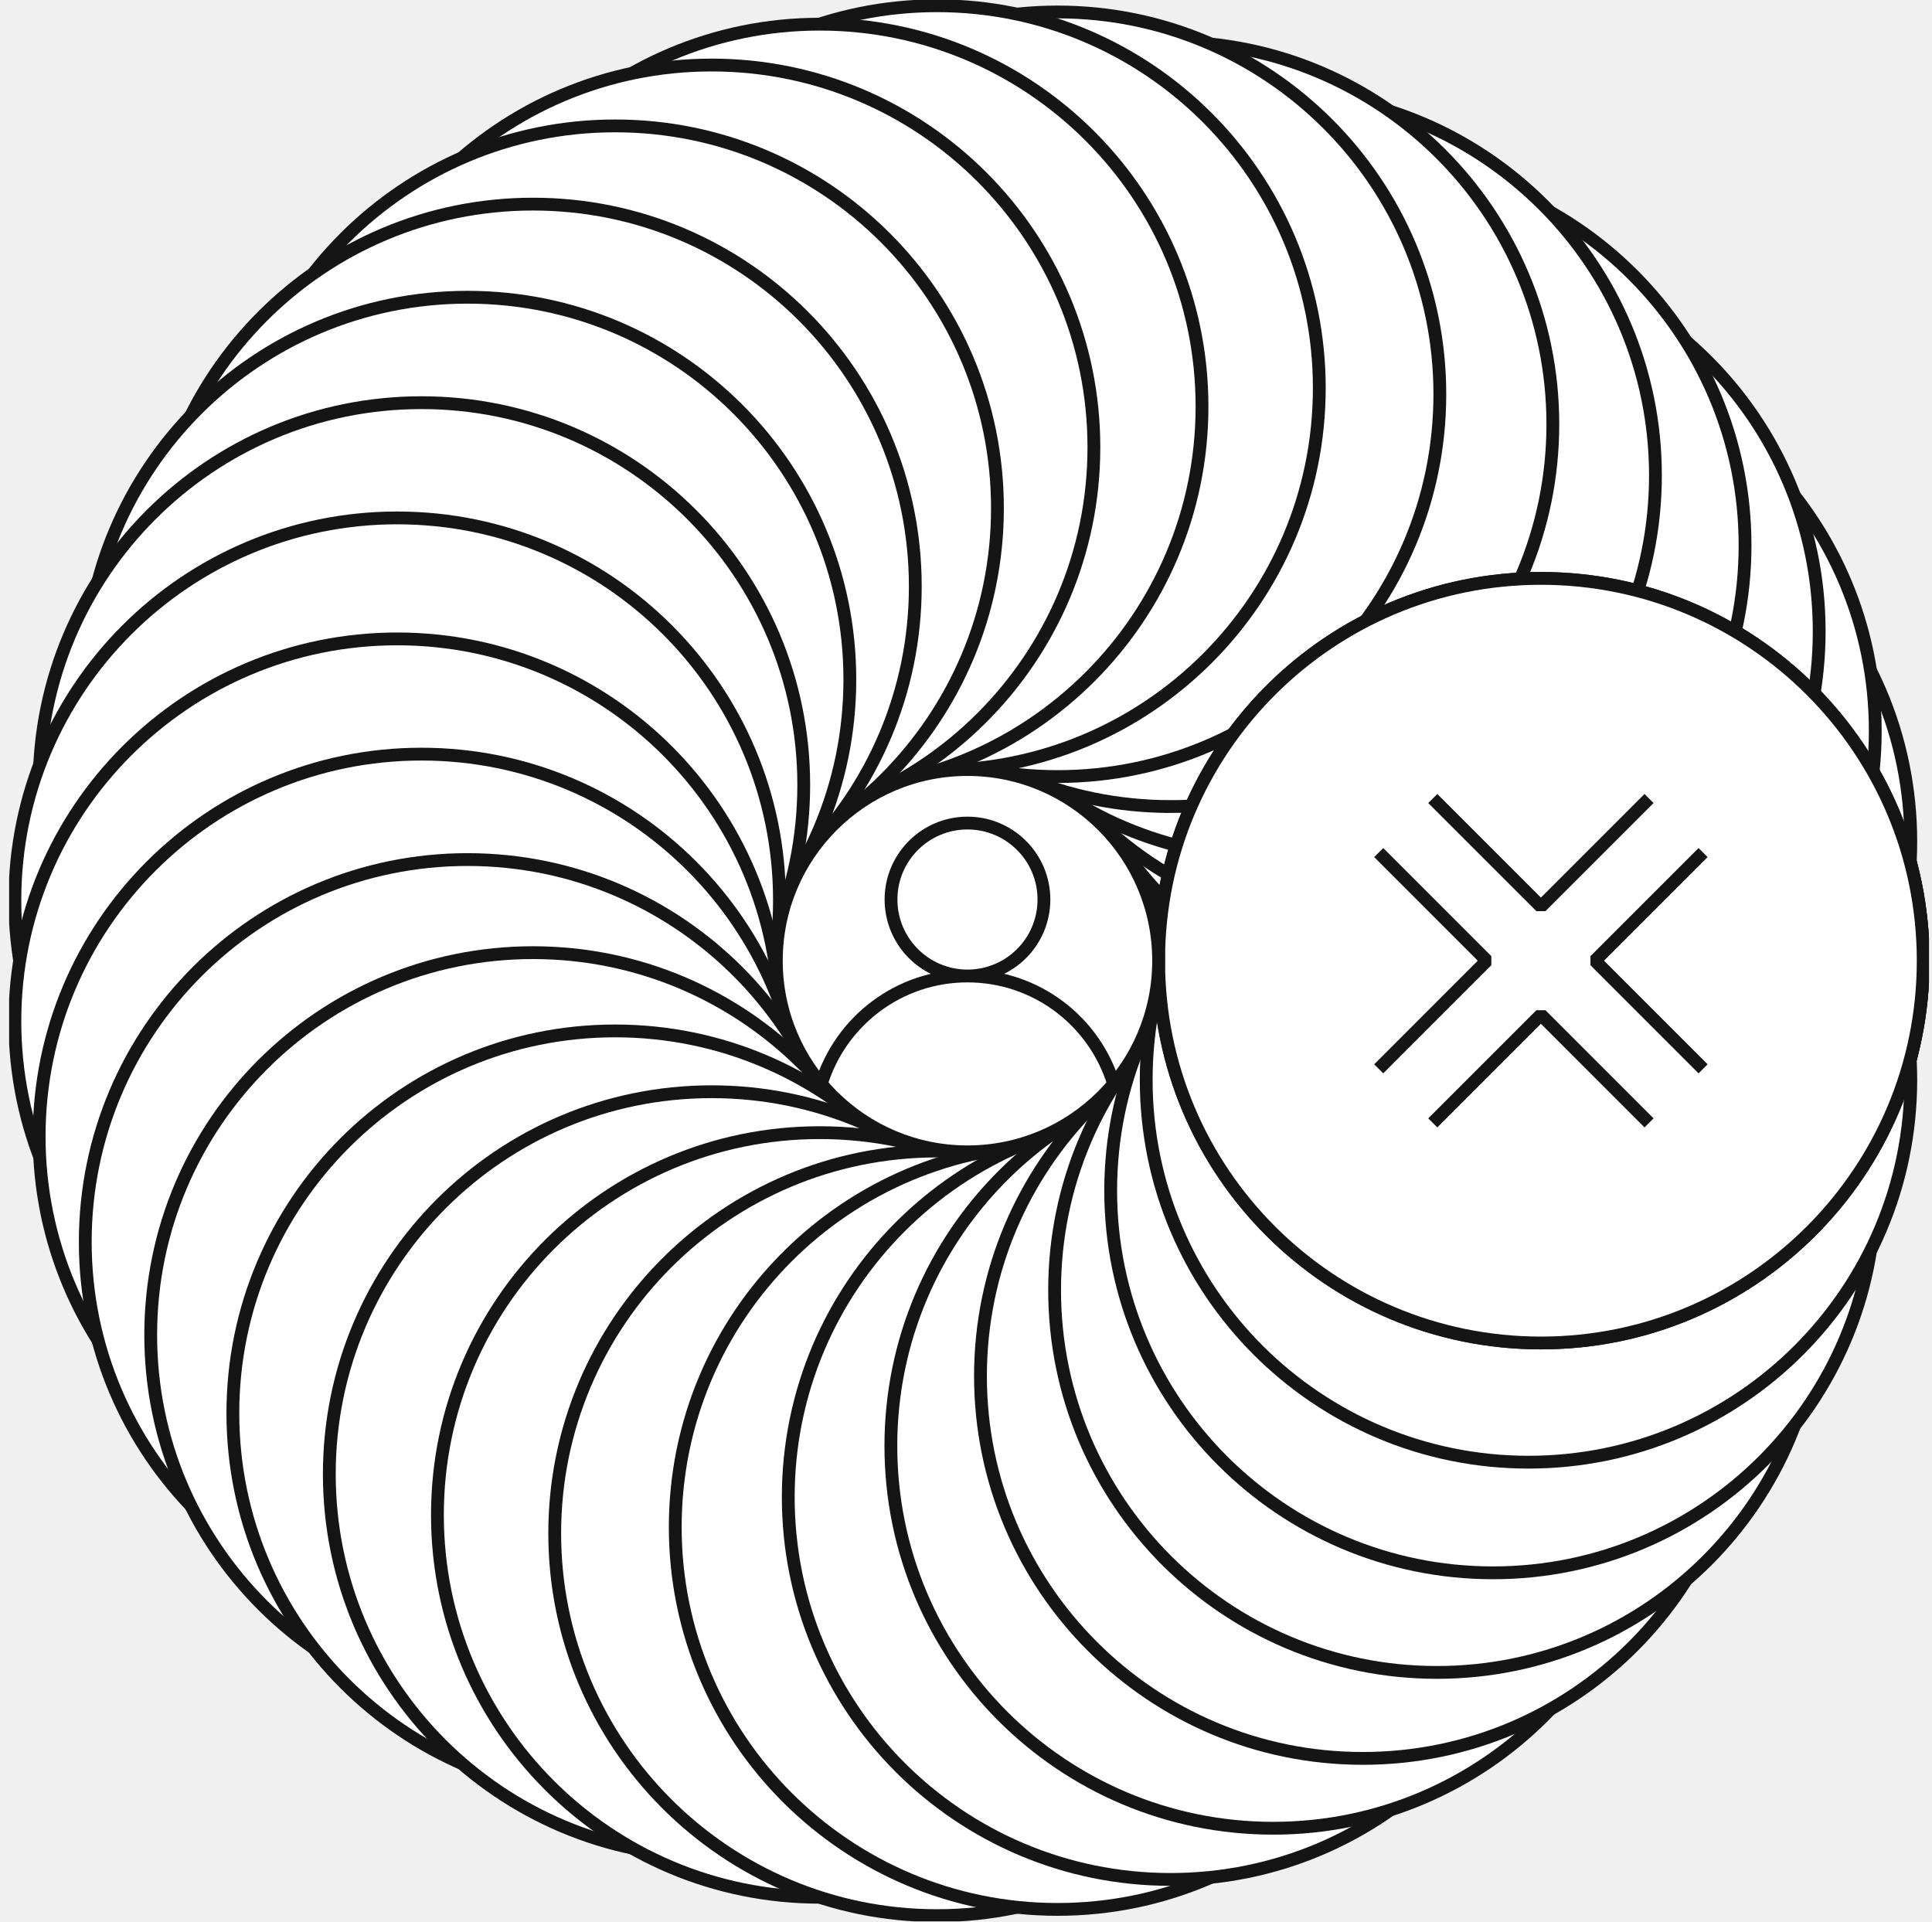
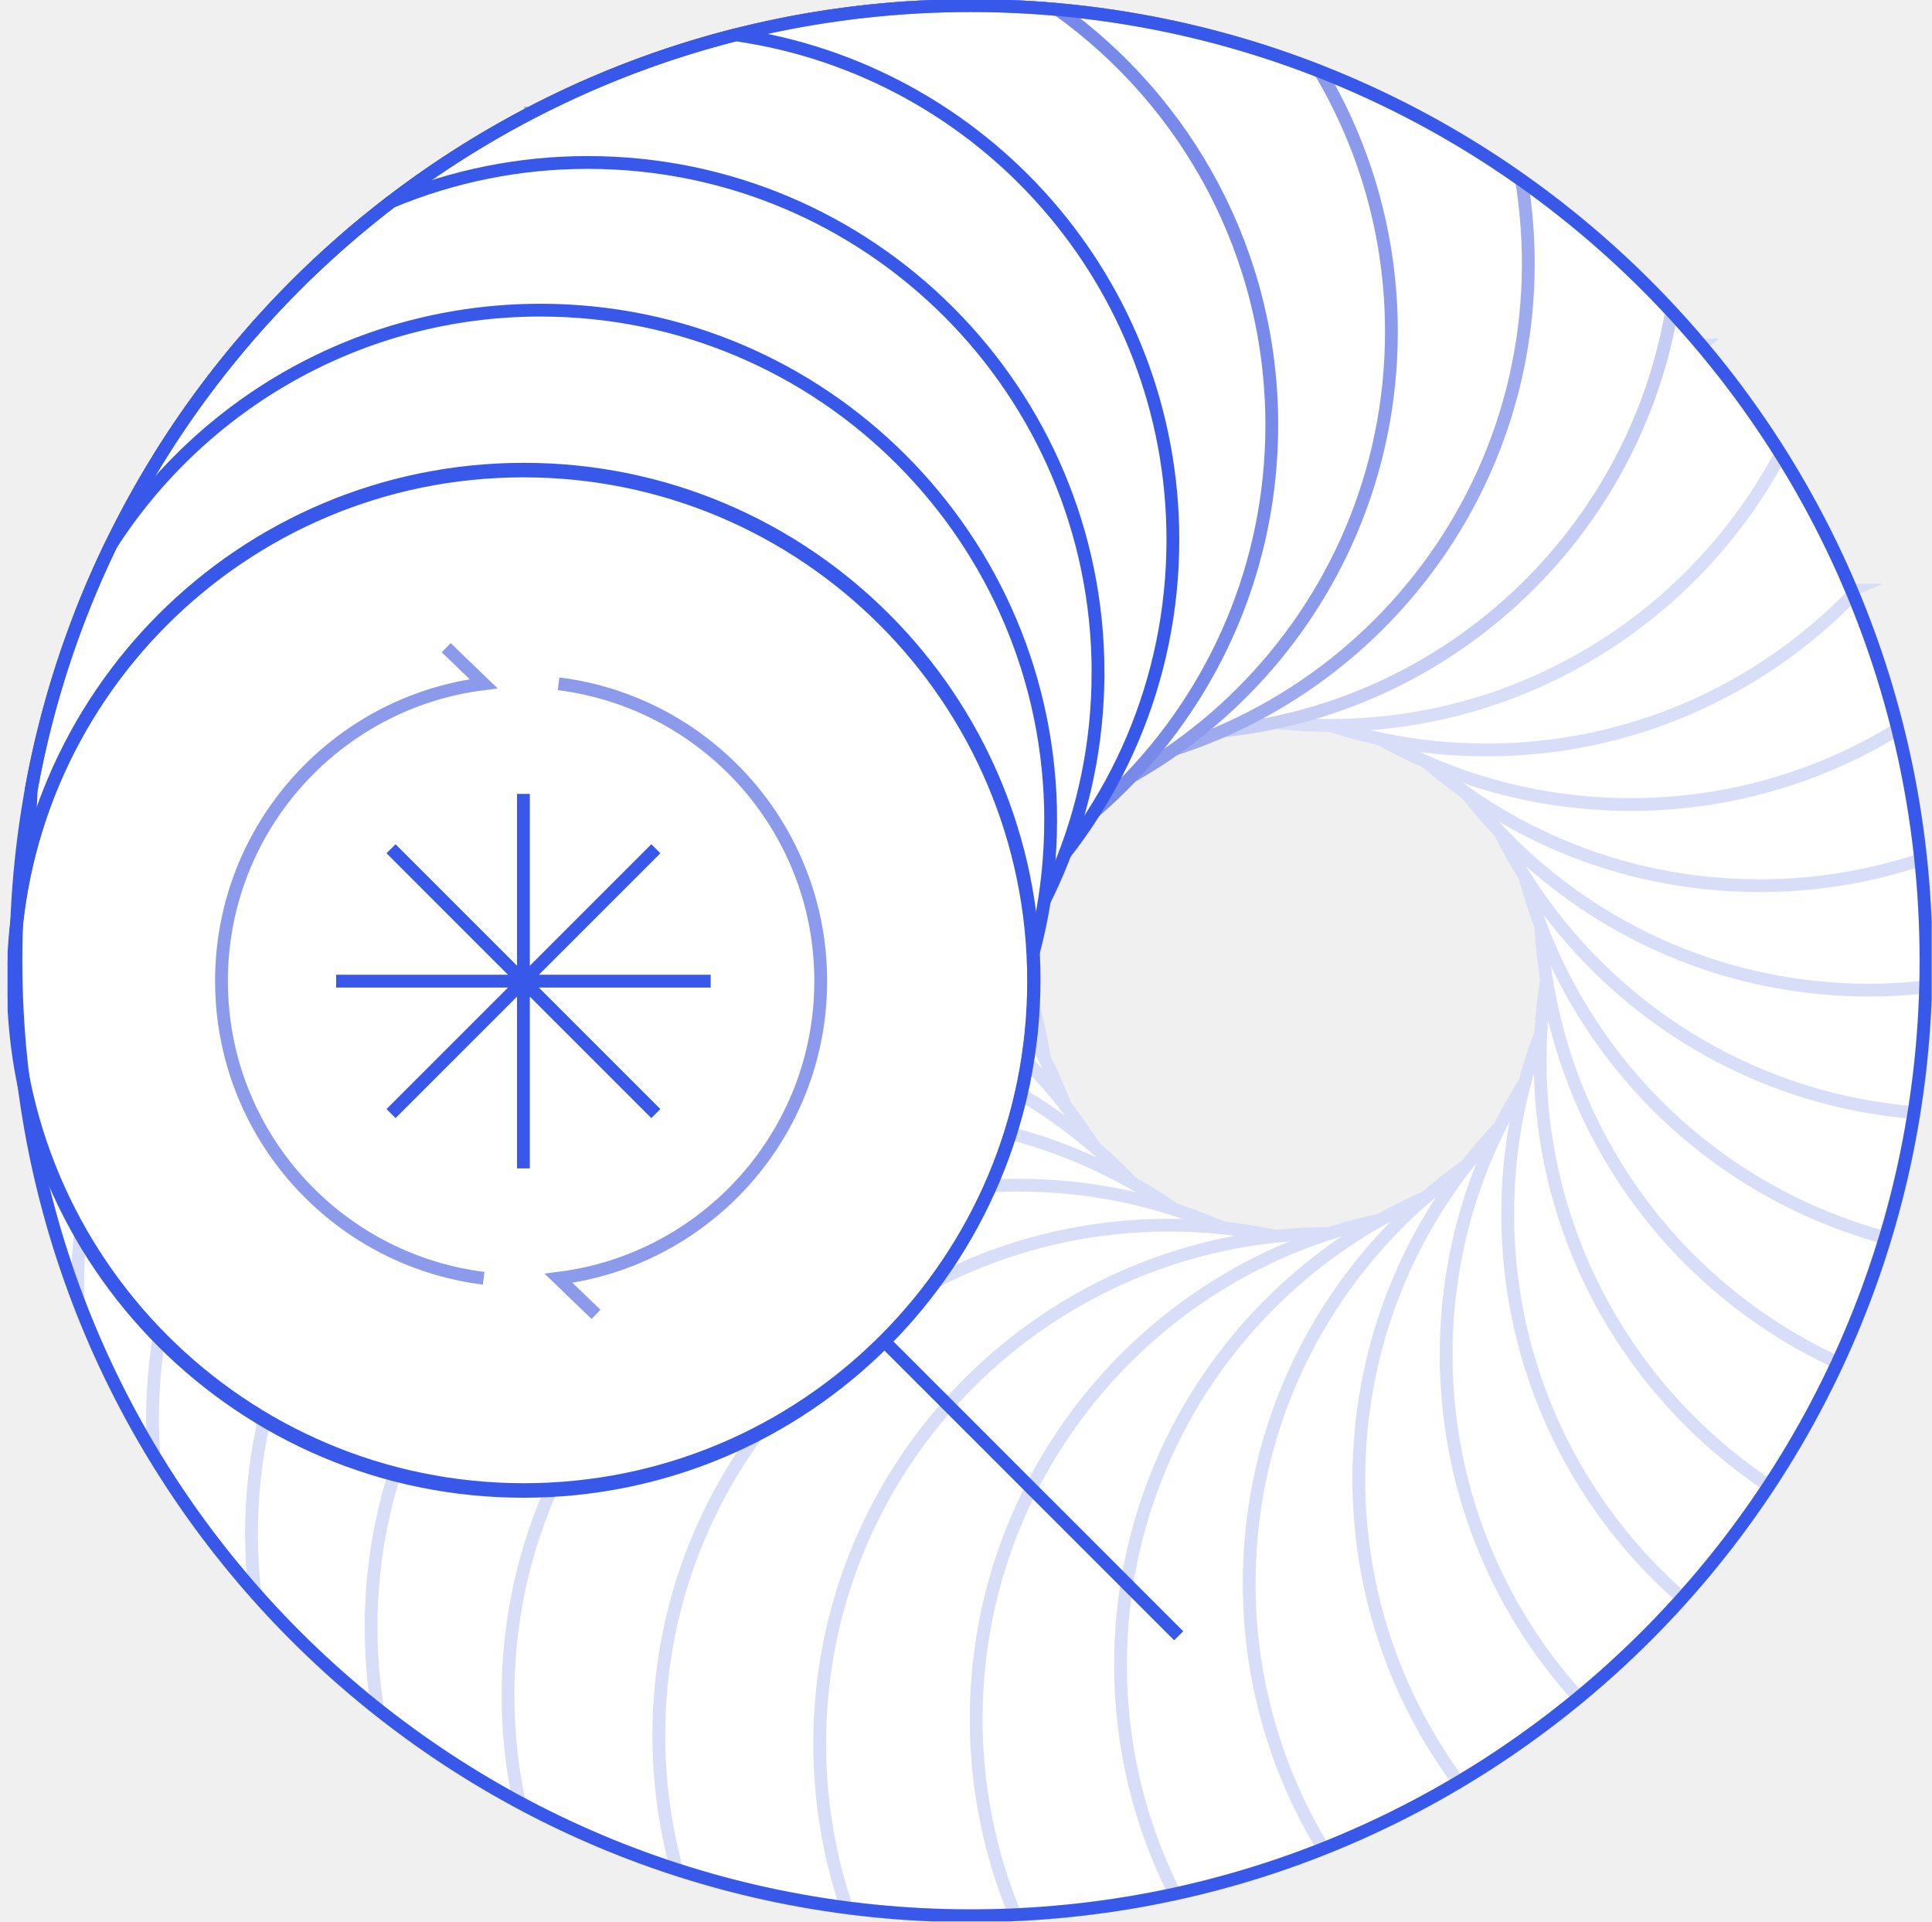
- <svg xmlns="http://www.w3.org/2000/svg" width="181" height="180" fill="none">
-   <g clip-path="url(#clip0_1916_6212)" stroke="#151515" stroke-width="1.2">
-     <path d="M144.361 125.815c19.78 0 35.815-16.035 35.815-35.815 0-19.78-16.035-35.815-35.815-35.815-19.78 0-35.815 16.035-35.815 35.815 0 19.78 16.035 35.815 35.815 35.815z" fill="#fff" stroke-miterlimit="10" />
-     <path d="M143.197 114.652c19.78 0 35.815-16.035 35.815-35.816 0-19.78-16.035-35.815-35.815-35.815-19.78 0-35.815 16.035-35.815 35.815 0 19.78 16.035 35.816 35.815 35.816z" fill="#fff" stroke-miterlimit="10" />
-     <path d="M139.87 104.283c19.78 0 35.815-16.035 35.815-35.815 0-19.78-16.035-35.815-35.815-35.815-19.78 0-35.815 16.035-35.815 35.815 0 19.78 16.035 35.815 35.815 35.815z" fill="#fff" stroke-miterlimit="10" />
-     <path d="M134.616 94.953c19.78 0 35.815-16.035 35.815-35.815 0-19.78-16.035-35.815-35.815-35.815-19.78 0-35.815 16.035-35.815 35.815 0 19.78 16.035 35.815 35.815 35.815z" fill="#fff" stroke-miterlimit="10" />
-     <path d="M127.671 86.898c19.78 0 35.815-16.035 35.815-35.815 0-19.78-16.035-35.815-35.815-35.815-19.78 0-35.815 16.035-35.815 35.815 0 19.78 16.035 35.815 35.815 35.815z" fill="#fff" stroke-miterlimit="10" />
-     <path d="M119.276 80.355c19.78 0 35.815-16.035 35.815-35.815 0-19.78-16.035-35.815-35.815-35.815-19.78 0-35.815 16.035-35.815 35.815 0 19.78 16.035 35.815 35.815 35.815z" fill="#fff" stroke-miterlimit="10" />
-     <path d="M109.663 75.56c19.78 0 35.816-16.036 35.816-35.816S129.443 3.93 109.663 3.93 73.848 19.964 73.848 39.744c0 19.78 16.035 35.815 35.815 35.815z" fill="#fff" stroke-miterlimit="10" />
-     <path d="M99.076 72.751c19.781 0 35.816-16.035 35.816-35.815 0-19.78-16.035-35.815-35.816-35.815-19.78 0-35.815 16.035-35.815 35.815 0 19.78 16.035 35.815 35.815 35.815z" fill="#fff" stroke-miterlimit="10" />
-     <path d="M87.784 72.168c19.78 0 35.815-16.035 35.815-35.816 0-19.78-16.035-35.815-35.815-35.815-19.78 0-35.815 16.035-35.815 35.815 0 19.78 16.035 35.816 35.815 35.816z" fill="#fff" stroke-miterlimit="10" />
-     <path d="M76.796 73.894c19.78 0 35.815-16.035 35.815-35.815 0-19.78-16.035-35.815-35.815-35.815-19.78 0-35.816 16.035-35.816 35.815 0 19.78 16.036 35.815 35.816 35.815z" fill="#fff" stroke-miterlimit="10" />
-     <path d="M66.667 77.722c19.78 0 35.815-16.034 35.815-35.815 0-19.78-16.035-35.815-35.815-35.815-19.78 0-35.815 16.035-35.815 35.815 0 19.78 16.035 35.816 35.815 35.816z" fill="#fff" stroke-miterlimit="10" />
-     <path d="M57.631 83.424c19.78 0 35.815-16.035 35.815-35.815 0-19.78-16.035-35.815-35.815-35.815-19.78 0-35.815 16.035-35.815 35.815 0 19.78 16.035 35.815 35.815 35.815z" fill="#fff" stroke-miterlimit="10" />
-     <path d="M49.934 90.752c19.78 0 35.816-16.035 35.816-35.815 0-19.78-16.035-35.815-35.816-35.815-19.78 0-35.815 16.035-35.815 35.815 0 19.78 16.035 35.815 35.815 35.815z" fill="#fff" stroke-miterlimit="10" />
-     <path d="M43.803 99.477c19.78 0 35.815-16.035 35.815-35.816 0-19.78-16.035-35.815-35.815-35.815-19.78 0-35.815 16.035-35.815 35.816 0 19.78 16.035 35.815 35.815 35.815z" fill="#fff" stroke-miterlimit="10" />
-     <path d="M39.483 109.355c19.78 0 35.816-16.035 35.816-35.816 0-19.78-16.035-35.815-35.816-35.815-19.78 0-35.815 16.035-35.815 35.815 0 19.78 16.035 35.816 35.815 35.816z" fill="#fff" stroke-miterlimit="10" />
-     <path d="M37.21 120.149c19.78 0 35.814-16.035 35.814-35.815 0-19.78-16.035-35.815-35.815-35.815-19.78 0-35.815 16.035-35.815 35.815 0 19.78 16.035 35.815 35.815 35.815z" fill="#fff" stroke-miterlimit="10" />
-     <path d="M37.21 131.485c19.78 0 35.814-16.035 35.814-35.815 0-19.78-16.035-35.816-35.815-35.816-19.78 0-35.815 16.035-35.815 35.816 0 19.78 16.035 35.815 35.815 35.815z" fill="#fff" stroke-miterlimit="10" />
-     <path d="M39.483 142.279c19.78 0 35.816-16.035 35.816-35.815 0-19.78-16.035-35.815-35.816-35.815-19.78 0-35.815 16.035-35.815 35.815 0 19.78 16.035 35.815 35.815 35.815z" fill="#fff" stroke-miterlimit="10" />
-     <path d="M43.803 152.157c19.78 0 35.815-16.035 35.815-35.815 0-19.78-16.035-35.815-35.815-35.815-19.78 0-35.815 16.035-35.815 35.815 0 19.78 16.035 35.815 35.815 35.815z" fill="#fff" stroke-miterlimit="10" />
-     <path d="M49.934 160.878c19.78 0 35.816-16.035 35.816-35.815 0-19.78-16.035-35.815-35.816-35.815-19.78 0-35.815 16.035-35.815 35.815 0 19.78 16.035 35.815 35.815 35.815z" fill="#fff" stroke-miterlimit="10" />
-     <path d="M57.631 168.21c19.78 0 35.815-16.035 35.815-35.816 0-19.78-16.035-35.815-35.815-35.815-19.78 0-35.815 16.035-35.815 35.815 0 19.781 16.035 35.816 35.815 35.816z" fill="#fff" stroke-miterlimit="10" />
-     <path d="M66.667 173.908c19.78 0 35.815-16.035 35.815-35.815 0-19.781-16.035-35.816-35.815-35.816-19.78 0-35.815 16.035-35.815 35.816 0 19.78 16.035 35.815 35.815 35.815z" fill="#fff" stroke-miterlimit="10" />
-     <path d="M76.796 177.74c19.78 0 35.815-16.035 35.815-35.815 0-19.78-16.035-35.815-35.815-35.815-19.78 0-35.816 16.035-35.816 35.815 0 19.78 16.036 35.815 35.816 35.815z" fill="#fff" stroke-miterlimit="10" />
-     <path d="M87.784 179.463c19.78 0 35.815-16.035 35.815-35.815 0-19.781-16.035-35.816-35.815-35.816-19.78 0-35.815 16.035-35.815 35.816 0 19.78 16.035 35.815 35.815 35.815z" fill="#fff" stroke-miterlimit="10" />
-     <path d="M99.076 178.879c19.781 0 35.816-16.035 35.816-35.815 0-19.78-16.035-35.815-35.816-35.815-19.78 0-35.815 16.035-35.815 35.815 0 19.78 16.035 35.815 35.815 35.815z" fill="#fff" stroke-miterlimit="10" />
-     <path d="M109.663 176.071c19.78 0 35.816-16.035 35.816-35.815 0-19.78-16.036-35.815-35.816-35.815s-35.815 16.035-35.815 35.815c0 19.78 16.035 35.815 35.815 35.815z" fill="#fff" stroke-miterlimit="10" />
-     <path d="M119.276 171.275c19.78 0 35.815-16.035 35.815-35.815 0-19.78-16.035-35.815-35.815-35.815-19.78 0-35.815 16.035-35.815 35.815 0 19.78 16.035 35.815 35.815 35.815z" fill="#fff" stroke-miterlimit="10" />
-     <path d="M127.671 164.732c19.78 0 35.815-16.035 35.815-35.815 0-19.78-16.035-35.815-35.815-35.815-19.78 0-35.815 16.035-35.815 35.815 0 19.78 16.035 35.815 35.815 35.815z" fill="#fff" stroke-miterlimit="10" />
-     <path d="M134.616 156.677c19.78 0 35.815-16.035 35.815-35.815 0-19.78-16.035-35.815-35.815-35.815-19.78 0-35.815 16.035-35.815 35.815 0 19.78 16.035 35.815 35.815 35.815z" fill="#fff" stroke-miterlimit="10" />
-     <path d="M139.87 147.347c19.78 0 35.815-16.035 35.815-35.815 0-19.78-16.035-35.815-35.815-35.815-19.78 0-35.815 16.035-35.815 35.815 0 19.78 16.035 35.815 35.815 35.815z" fill="#fff" stroke-miterlimit="10" />
-     <path d="M143.197 136.982c19.78 0 35.815-16.035 35.815-35.815 0-19.78-16.035-35.815-35.815-35.815-19.78 0-35.815 16.035-35.815 35.815 0 19.78 16.035 35.815 35.815 35.815z" fill="#fff" stroke-miterlimit="10" />
-     <path d="M144.361 125.815c19.78 0 35.815-16.035 35.815-35.815 0-19.78-16.035-35.815-35.815-35.815-19.78 0-35.815 16.035-35.815 35.815 0 19.78 16.035 35.815 35.815 35.815z" fill="#fff" stroke-miterlimit="10" />
-     <path d="M144.361 125.815c19.78 0 35.815-16.035 35.815-35.815 0-19.78-16.035-35.815-35.815-35.815-19.78 0-35.815 16.035-35.815 35.815 0 19.78 16.035 35.815 35.815 35.815z" fill="#fff" stroke-miterlimit="10" />
-     <path d="M154.49 74.807l-10.129 10.129-10.132-10.129M159.554 100.132L149.425 90l10.129-10.129M129.165 79.871L139.293 90l-10.128 10.132M134.229 105.196l10.132-10.132 10.129 10.132" stroke-linejoin="bevel" />
-     <path d="M90.638 107.908c9.89 0 17.908-8.018 17.908-17.908s-8.018-17.908-17.908-17.908S72.731 80.11 72.731 90s8.017 17.908 17.907 17.908z" fill="#fff" stroke-miterlimit="10" />
-     <path d="M76.943 101.54c1.801-5.853 7.252-10.107 13.695-10.107 6.443 0 11.869 4.233 13.682 10.067M90.638 91.433a7.163 7.163 0 1 0 0-14.326 7.163 7.163 0 0 0 0 14.326z" stroke-miterlimit="10" />
+ <svg xmlns="http://www.w3.org/2000/svg" width="181" height="180" fill="none" aria-hidden="true" focusable="false">
+   <g clip-path="url(#a)" stroke-width="1.2" stroke-miterlimit="10">
+     <path d="M98.433 106.656c0-26.396-21.4-47.796-47.796-47.796-26.397 0-47.225 20.828-47.786 46.737a89.029 89.029 0 0 0 14.708 35.561c8.586 8.235 20.239 13.295 33.078 13.295 26.396 0 47.796-21.4 47.796-47.797Z" fill="#fff" stroke="#D8DEF8" />
+     <path d="M102.871 120.491c0-26.396-21.4-47.796-47.796-47.796-26.397 0-47.8 21.396-47.8 47.796 0 .418.007.835.017 1.249 7.337 19.33 21.176 35.46 38.853 45.713a48.01 48.01 0 0 0 8.93.835c26.396 0 47.796-21.4 47.796-47.797Z" fill="#fff" stroke="#D8DEF8" />
+     <path d="M109.886 132.94c0-26.396-21.4-47.796-47.797-47.796-26.396 0-47.8 21.4-47.8 47.796 0 1.141.042 2.274.123 3.393 13.382 22.06 36.028 37.874 62.544 42.042 19.119-6.252 32.933-24.231 32.933-45.438l-.003.003Z" fill="#fff" stroke="#D8DEF8" />
+     <path d="M119.153 143.691c0-26.396-21.4-47.796-47.797-47.796-26.396 0-47.796 21.4-47.796 47.796 0 1.86.108 3.691.315 5.495 16.393 18.572 40.376 30.288 67.095 30.288 4.46 0 8.846-.33 13.13-.962 9.267-8.719 15.056-21.091 15.056-34.821h-.003Z" fill="#fff" stroke="#D8DEF8" />
+     <path d="M82.56 104.628c-26.397 0-47.797 21.4-47.797 47.797 0 2.617.214 5.182.617 7.687 15.267 12.12 34.58 19.362 55.586 19.362 12.442 0 24.291-2.541 35.056-7.13a47.615 47.615 0 0 0 4.337-19.916c0-26.396-21.4-47.796-47.796-47.796l-.004-.004Z" fill="#fff" stroke="#D8DEF8" />
+     <path d="M95.387 111.028c-26.396 0-47.796 21.4-47.796 47.797 0 3.438.365 6.789 1.056 10.024 12.6 6.779 27.01 10.625 42.32 10.625 19.417 0 37.389-6.19 52.055-16.698.106-1.302.165-2.622.165-3.951 0-26.397-21.4-47.797-47.796-47.797h-.004Z" fill="#fff" stroke="#D8DEF8" />
+     <path d="M109.517 114.776c-26.396 0-47.796 21.4-47.796 47.796 0 4.347.586 8.561 1.673 12.565a89.435 89.435 0 0 0 27.572 4.337c25.625 0 48.73-10.776 65.042-28.039-5.017-21.024-23.926-36.659-46.491-36.659Z" fill="#fff" stroke="#D8DEF8" />
+     <path d="M124.588 115.554c-26.397 0-47.797 21.4-47.797 47.797a47.79 47.79 0 0 0 2.523 15.368c3.814.495 7.702.755 11.649.755 31.288 0 58.817-16.063 74.81-40.386-8.315-14.084-23.645-23.534-41.185-23.534Z" fill="#fff" stroke="#D8DEF8" />
+     <path d="M172.556 126.768c-8.607-8.364-20.355-13.519-33.305-13.519-26.397 0-47.797 21.4-47.797 47.797 0 6.491 1.298 12.68 3.642 18.326 34.537-1.568 63.972-22.716 77.463-52.607l-.003.003Z" fill="#fff" stroke="#D8DEF8" />
+     <path d="M104.973 155.937c0 7.73 1.835 15.028 5.095 21.488 32.186-7 57.909-31.316 66.912-62.706a47.573 47.573 0 0 0-24.207-6.579c-26.396 0-47.796 21.4-47.796 47.797h-.004Z" fill="#fff" stroke="#D8DEF8" />
+     <path d="M117.029 148.33a47.586 47.586 0 0 0 6.958 24.849c29.253-11.625 50.916-38.228 55.53-70.344a47.714 47.714 0 0 0-14.691-2.305c-26.397 0-47.797 21.4-47.797 47.796v.004Z" fill="#fff" stroke="#D8DEF8" />
+     <path d="M127.303 138.547a47.598 47.598 0 0 0 9.344 28.393c25.937-15.435 43.404-43.607 43.776-75.894a48.471 48.471 0 0 0-5.323-.299c-26.397 0-47.797 21.4-47.797 47.797v.003Z" fill="#fff" stroke="#D8DEF8" />
+     <path d="M135.485 126.909c0 12.368 4.699 23.638 12.404 32.126 19.877-16.41 32.547-41.242 32.547-69.031 0-3.642-.224-7.236-.645-10.762-24.769 1.79-44.309 22.446-44.309 47.67l.003-.003Z" fill="#fff" stroke="#D8DEF8" />
+     <path d="M177.538 67.326c-20.838 5.151-36.288 23.972-36.288 46.4 0 14.351 6.327 27.225 16.344 35.986C171.798 133.874 180.44 112.947 180.44 90a89.629 89.629 0 0 0-2.902-22.674Z" fill="#fff" stroke="#D8DEF8" />
+     <path d="M173.454 55.288c-17.144 7.263-29.168 24.242-29.168 44.031 0 16.649 8.515 31.309 21.424 39.867 9.305-14.112 14.727-31.014 14.727-49.186 0-12.309-2.488-24.039-6.986-34.712h.003Z" fill="#fff" stroke="#D8DEF8" />
+     <path d="M167.303 43.309c-13.8 8.382-23.017 23.554-23.017 40.88 0 19.285 11.421 35.899 27.866 43.453 5.316-11.442 8.288-24.196 8.288-37.645 0-17.113-4.807-33.099-13.137-46.692v.004Z" fill="#fff" stroke="#D8DEF8" />
+     <path d="M159.363 32.323c-11.035 8.754-18.113 22.28-18.113 37.46 0 22.094 14.997 40.687 35.362 46.161A89.489 89.489 0 0 0 180.436 90c0-21.979-7.929-42.102-21.077-57.677h.004Z" fill="#fff" stroke="#D8DEF8" />
+     <path d="M135.485 56.6c0 25.06 19.285 45.611 43.821 47.632A90.123 90.123 0 0 0 180.436 90c0-26.916-11.884-51.053-30.691-67.453-8.803 8.67-14.263 20.723-14.263 34.053h.003Z" fill="#fff" stroke="#D8DEF8" />
+     <path d="M175.103 92.758c1.793 0 3.562-.102 5.302-.295.021-.817.035-1.638.035-2.463 0-31.94-16.74-59.965-41.919-75.796a47.598 47.598 0 0 0-11.214 30.758c0 26.396 21.4 47.796 47.796 47.796Z" fill="#fff" stroke="#D8DEF8" />
+     <path d="M164.826 82.975c5.281 0 10.365-.86 15.112-2.442-3.463-32.94-24.796-60.558-54.133-72.972a47.576 47.576 0 0 0-8.779 27.614c0 26.397 21.4 47.797 47.796 47.797l.004.003Z" fill="#fff" stroke="#D8DEF8" />
+     <path d="M152.77 75.368a47.576 47.576 0 0 0 25.014-7.063c-8.039-32.273-33.6-57.614-66-65.336a47.585 47.585 0 0 0-6.814 24.603c0 26.396 21.4 47.796 47.796 47.796h.004Z" fill="#fff" stroke="#D8DEF8" />
+     <path d="M139.251 70.256c13.491 0 25.673-5.59 34.361-14.579C160.847 24.965 131.461 2.905 96.675.712c-3.34 6.523-5.22 13.916-5.22 21.748 0 26.396 21.399 47.796 47.796 47.796Z" fill="#fff" stroke="#D8DEF8" />
+     <path d="M90.966.526c-3.46 0-6.87.204-10.228.586a47.646 47.646 0 0 0-3.947 19.046c0 26.396 21.4 47.796 47.797 47.796 18.308 0 34.207-10.294 42.235-25.407C151.005 17.31 122.949.527 90.966.527Z" fill="#fff" stroke="#D8DEF8" />
+     <path d="M90.966.526a89.533 89.533 0 0 0-26.333 3.94 47.702 47.702 0 0 0-2.912 16.47c0 26.397 21.4 47.797 47.796 47.797 23.579 0 43.169-17.073 47.084-39.533C140.258 11.57 116.903.526 90.966.526Z" fill="#fff" stroke="#C5CDF4" />
+     <path d="M49.7 10.597a47.784 47.784 0 0 0-2.113 14.087c0 26.397 21.4 47.797 47.797 47.797 26.396 0 47.796-21.4 47.796-47.797 0-2.656-.221-5.26-.635-7.796C127.97 6.583 110.177.526 90.966.526c-14.884 0-28.915 3.639-41.263 10.07H49.7Z" fill="#fff" stroke="#9EAAEE" />
+     <path d="M36.25 19.207a47.825 47.825 0 0 0-1.487 11.874c0 26.396 21.4 47.796 47.796 47.796 26.397 0 47.797-21.4 47.797-47.796 0-8.909-2.442-17.25-6.685-24.39C113.542 2.712 102.51.526 90.966.526c-20.61 0-39.59 6.972-54.716 18.681Z" fill="#fff" stroke="#8C9AEC" />
+     <path d="M24.56 30.039a48.022 48.022 0 0 0-1.004 9.779c0 26.396 21.4 47.796 47.796 47.796 26.397 0 47.797-21.4 47.797-47.796 0-16.05-7.909-30.25-20.043-38.92a90.564 90.564 0 0 0-8.143-.372c-26.344 0-50.032 11.39-66.404 29.513Z" fill="#fff" stroke="#7789E9" />
+     <path d="M62.086 98.365c26.396 0 47.796-21.4 47.796-47.797 0-24.07-17.793-43.982-40.944-47.305C46.215 9.014 26.96 23.463 14.91 42.86a48.116 48.116 0 0 0-.62 7.708c0 26.397 21.4 47.797 47.796 47.797Z" fill="#fff" stroke="#3858E9" />
+     <path d="M102.871 63.018c0-26.397-21.4-47.797-47.796-47.797a47.668 47.668 0 0 0-18.432 3.684c-12.901 9.87-23.035 23.172-29.042 38.54a48.69 48.69 0 0 0-.326 5.573c0 26.396 21.4 47.796 47.796 47.796 26.397 0 47.797-21.4 47.797-47.796h.003Z" fill="#fff" stroke="#3858E9" />
+     <path d="M98.433 76.853c0-26.397-21.4-47.797-47.797-47.797-16.89 0-31.736 8.762-40.238 21.99a88.832 88.832 0 0 0-7.474 22.933c-.056.95-.088 1.909-.088 2.877 0 26.397 21.4 47.797 47.797 47.797 26.396 0 47.796-21.4 47.796-47.797l.004-.003Z" fill="#fff" stroke="#3858E9" />
+     <path d="M49.082 139.551c26.397 0 47.797-21.399 47.797-47.796 0-26.398-21.4-47.797-47.797-47.797S1.286 65.358 1.286 91.754c0 26.398 21.399 47.797 47.796 47.797Z" fill="#fff" stroke="#3858E9" />
+     <path d="M49.037 139.712c26.397 0 47.796-21.399 47.796-47.796S75.434 44.119 49.037 44.119 1.24 65.52 1.24 91.916s21.4 47.796 47.797 47.796ZM82.749 125.568l27.677 27.678" stroke="#3858E9" />
+     <path d="m41.802 60.677 3.508 3.383C31.465 65.786 20.75 77.59 20.75 91.905c0 14.316 10.716 26.116 24.561 27.846M55.837 123.133l-3.509-3.382c13.846-1.726 24.561-13.53 24.561-27.846S66.174 65.79 52.33 64.06" stroke="#8C9AEC" />
+     <path d="m36.633 79.512 24.81 24.811M36.633 104.323l24.81-24.81M49.037 74.372v35.088M31.493 91.916H66.58M90.966 179.474c49.415 0 89.474-40.059 89.474-89.474 0-49.415-40.059-89.474-89.474-89.474C41.551.526 1.493 40.586 1.493 90c0 49.415 40.058 89.474 89.473 89.474Z" stroke="#3858E9" />
  </g>
  <defs>
-     <clipPath id="clip0_1916_6212">
-       <path fill="#fff" transform="translate(.857)" d="M0 0h179.857v180H0z" />
+     <clipPath id="a">
+       <path fill="#fff" transform="translate(.714)" d="M0 0h180.253v180H0z" />
    </clipPath>
  </defs>
</svg>
